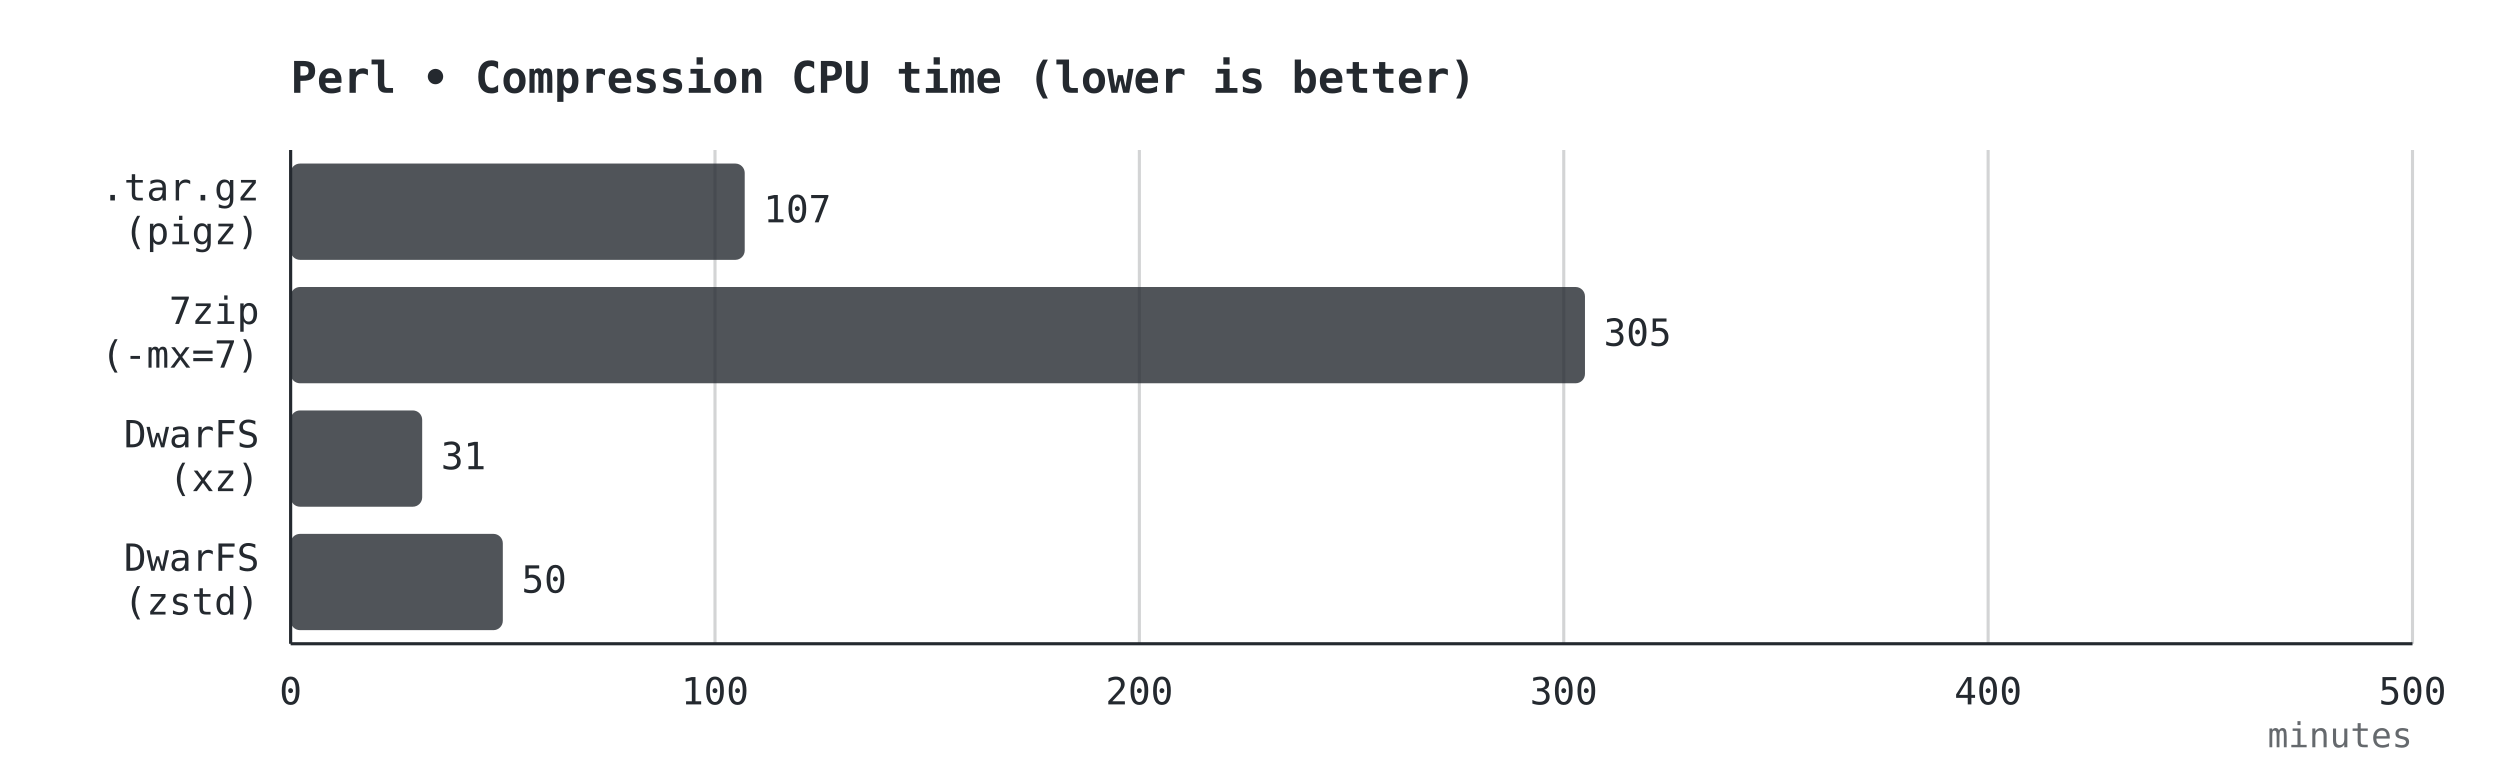
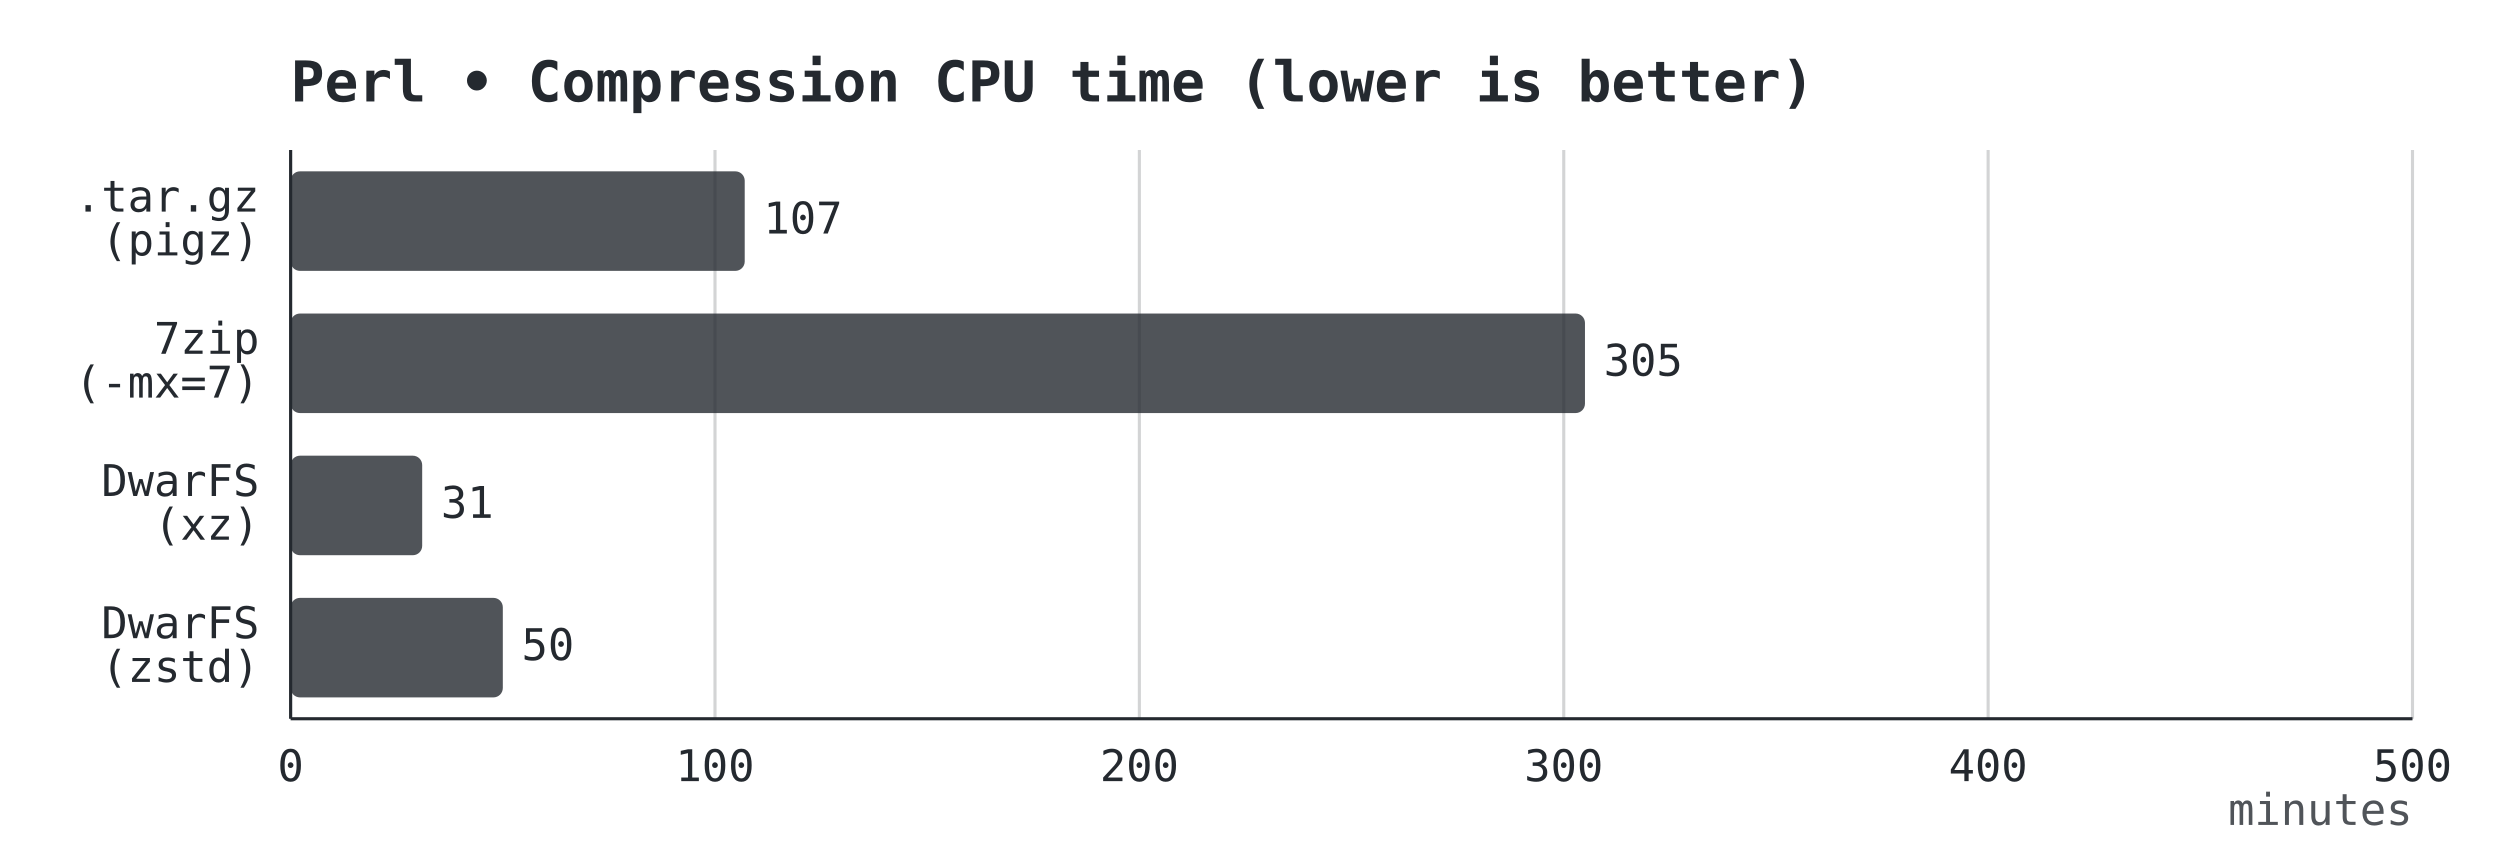
- <svg xmlns="http://www.w3.org/2000/svg" width="800" height="250" viewBox="0 0 800 250" role="img" aria-label="Perl • Compression CPU time (lower is better)">
+ <svg xmlns="http://www.w3.org/2000/svg" width="800" height="274" viewBox="0 0 800 274" role="img" aria-label="Perl • Compression CPU time (lower is better)">
  <style>
    :root {
      color: var(--fgColor-default, #24292f);
      font-family: ui-monospace, SFMono-Regular, Menlo, Consolas, monospace;
    }
    @media (prefers-color-scheme: dark) {
      :root { color: var(--fgColor-default, #c9d1d9); }
    }
-     .t { fill: currentColor; font-size: 12px; dominant-baseline: middle; }
-     .title { font-weight: 600; font-size: 14px; dominant-baseline: hanging; }
+     .t { fill: currentColor; font-size: 14px; dominant-baseline: middle; }
+     .title { font-weight: 600; font-size: 18px; dominant-baseline: hanging; }
    .axis { stroke: currentColor; stroke-width: 1; }
    .grid { stroke: currentColor; stroke-width: 1; opacity: .2; }
    .bar { fill: currentColor; opacity: .8; }
-     .unit { opacity: .7; font-size: 11px; }
+     .unit { opacity: .8; font-size: 14px; }
  </style>
-   <rect x="0" y="0" width="800" height="250" fill="none" />
+   <rect x="0" y="0" width="800" height="274" fill="none" />
  <text x="93" y="20" class="t title">Perl • Compression CPU time (lower is better)</text>
-   <line x1="93" y1="206" x2="772" y2="206" class="axis" />
-   <line x1="93" y1="48" x2="93" y2="206" class="axis" />
-   <line x1="93.00" y1="48" x2="93.00" y2="206" class="grid" />
-   <text x="93.00" y="222" class="t" text-anchor="middle">0</text>
-   <line x1="228.80" y1="48" x2="228.80" y2="206" class="grid" />
-   <text x="228.80" y="222" class="t" text-anchor="middle">100</text>
-   <line x1="364.60" y1="48" x2="364.60" y2="206" class="grid" />
-   <text x="364.60" y="222" class="t" text-anchor="middle">200</text>
-   <line x1="500.40" y1="48" x2="500.40" y2="206" class="grid" />
-   <text x="500.40" y="222" class="t" text-anchor="middle">300</text>
-   <line x1="636.20" y1="48" x2="636.20" y2="206" class="grid" />
-   <text x="636.20" y="222" class="t" text-anchor="middle">400</text>
-   <line x1="772.00" y1="48" x2="772.00" y2="206" class="grid" />
-   <text x="772.00" y="222" class="t" text-anchor="middle">500</text>
-   <text x="772" y="236" class="t unit" text-anchor="end">minutes</text>
-   <rect class="bar" x="93.00" y="52.34" width="145.31" height="30.81" rx="3" ry="3" />
-   <text x="83.00" y="60.75" class="t" text-anchor="end">.tar.gz</text>
-   <text x="83.00" y="74.75" class="t" text-anchor="end">(pigz)</text>
-   <text x="244.31" y="67.75" class="t">107</text>
-   <rect class="bar" x="93.00" y="91.84" width="414.19" height="30.81" rx="3" ry="3" />
-   <text x="83.00" y="100.25" class="t" text-anchor="end">7zip</text>
-   <text x="83.00" y="114.25" class="t" text-anchor="end">(-mx=7)</text>
-   <text x="513.19" y="107.25" class="t">305</text>
-   <rect class="bar" x="93.00" y="131.34" width="42.10" height="30.81" rx="3" ry="3" />
-   <text x="83.00" y="139.75" class="t" text-anchor="end">DwarFS</text>
-   <text x="83.00" y="153.75" class="t" text-anchor="end">(xz)</text>
-   <text x="141.10" y="146.75" class="t">31</text>
-   <rect class="bar" x="93.00" y="170.84" width="67.90" height="30.81" rx="3" ry="3" />
-   <text x="83.00" y="179.25" class="t" text-anchor="end">DwarFS</text>
-   <text x="83.00" y="193.25" class="t" text-anchor="end">(zstd)</text>
-   <text x="166.90" y="186.25" class="t">50</text>
+   <line x1="93" y1="230" x2="772" y2="230" class="axis" />
+   <line x1="93" y1="48" x2="93" y2="230" class="axis" />
+   <line x1="93.00" y1="48" x2="93.00" y2="230" class="grid" />
+   <text x="93.00" y="246" class="t" text-anchor="middle">0</text>
+   <line x1="228.80" y1="48" x2="228.80" y2="230" class="grid" />
+   <text x="228.80" y="246" class="t" text-anchor="middle">100</text>
+   <line x1="364.60" y1="48" x2="364.60" y2="230" class="grid" />
+   <text x="364.60" y="246" class="t" text-anchor="middle">200</text>
+   <line x1="500.40" y1="48" x2="500.40" y2="230" class="grid" />
+   <text x="500.40" y="246" class="t" text-anchor="middle">300</text>
+   <line x1="636.20" y1="48" x2="636.20" y2="230" class="grid" />
+   <text x="636.20" y="246" class="t" text-anchor="middle">400</text>
+   <line x1="772.00" y1="48" x2="772.00" y2="230" class="grid" />
+   <text x="772.00" y="246" class="t" text-anchor="middle">500</text>
+   <text x="772" y="260" class="t unit" text-anchor="end">minutes</text>
+   <rect class="bar" x="93.00" y="54.83" width="145.31" height="31.85" rx="3" ry="3" />
+   <text x="83.00" y="63.75" class="t" text-anchor="end">.tar.gz</text>
+   <text x="83.00" y="77.75" class="t" text-anchor="end">(pigz)</text>
+   <text x="244.31" y="70.75" class="t">107</text>
+   <rect class="bar" x="93.00" y="100.33" width="414.19" height="31.85" rx="3" ry="3" />
+   <text x="83.00" y="109.25" class="t" text-anchor="end">7zip</text>
+   <text x="83.00" y="123.25" class="t" text-anchor="end">(-mx=7)</text>
+   <text x="513.19" y="116.25" class="t">305</text>
+   <rect class="bar" x="93.00" y="145.82" width="42.10" height="31.85" rx="3" ry="3" />
+   <text x="83.00" y="154.75" class="t" text-anchor="end">DwarFS</text>
+   <text x="83.00" y="168.75" class="t" text-anchor="end">(xz)</text>
+   <text x="141.10" y="161.75" class="t">31</text>
+   <rect class="bar" x="93.00" y="191.32" width="67.90" height="31.85" rx="3" ry="3" />
+   <text x="83.00" y="200.25" class="t" text-anchor="end">DwarFS</text>
+   <text x="83.00" y="214.25" class="t" text-anchor="end">(zstd)</text>
+   <text x="166.90" y="207.25" class="t">50</text>
</svg>
